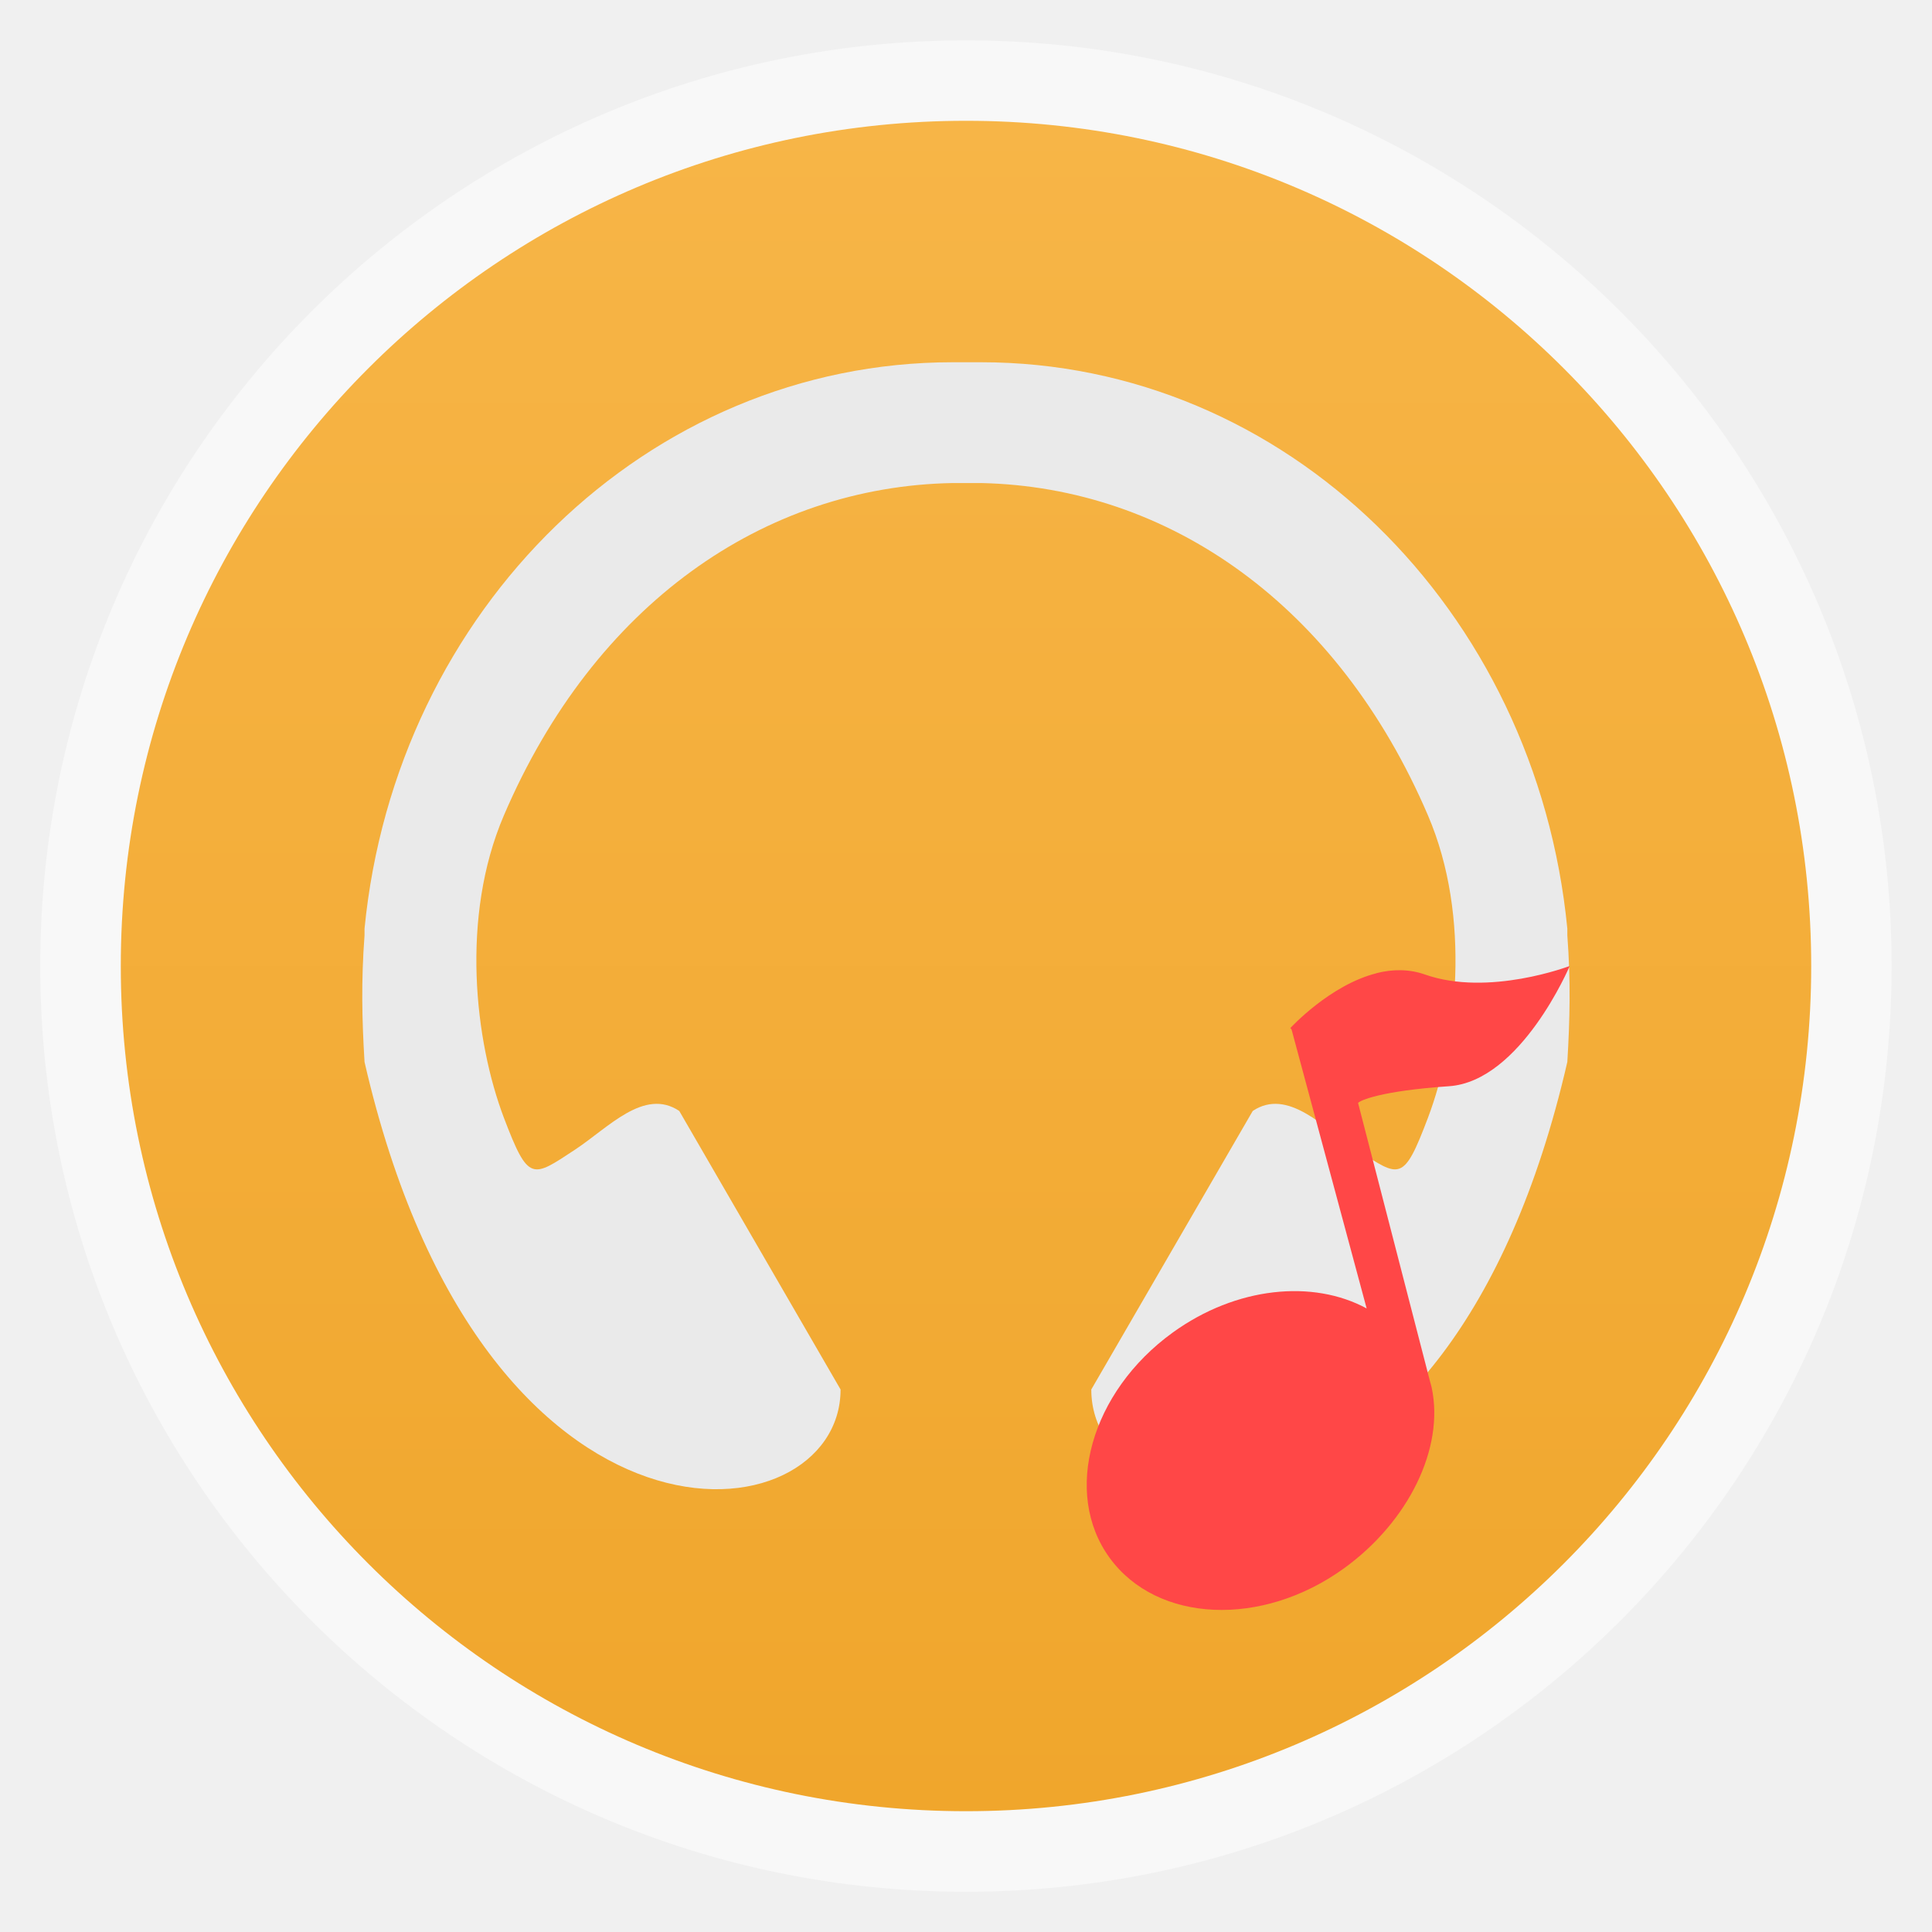
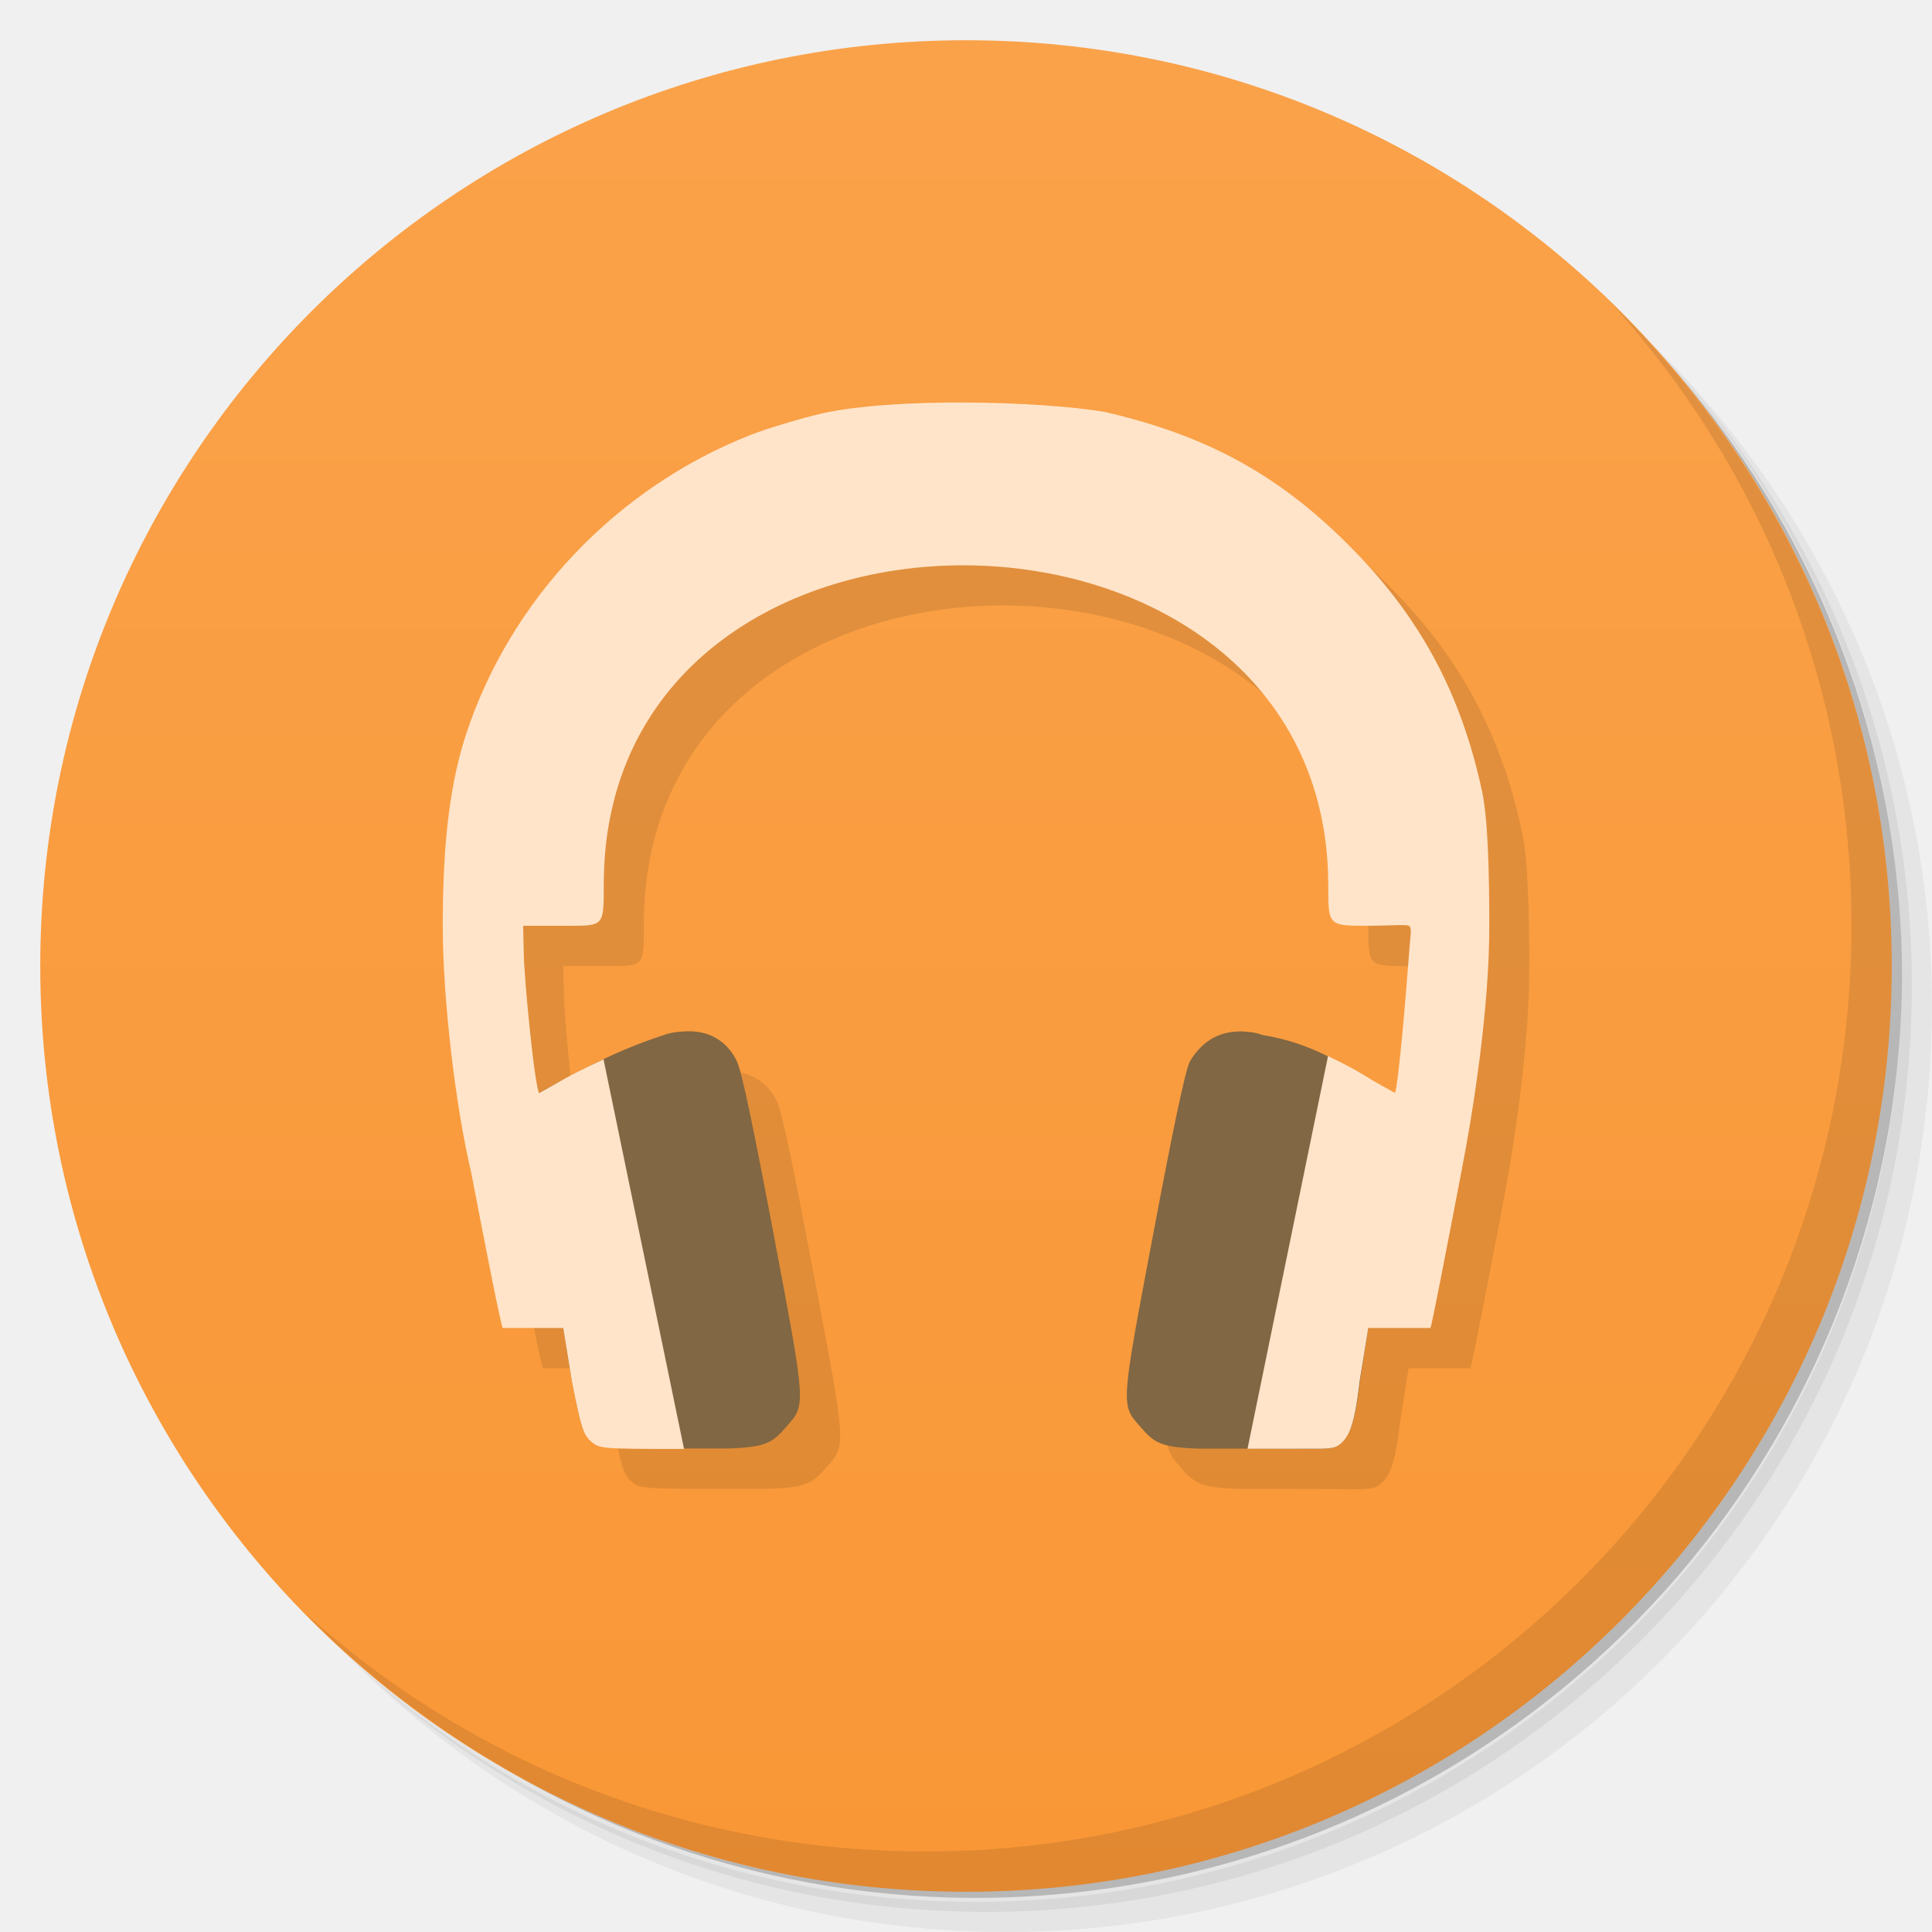
- <svg xmlns="http://www.w3.org/2000/svg" xmlns:xlink="http://www.w3.org/1999/xlink" width="48" viewBox="0 0 13.547 13.547" height="48">
+ <svg xmlns="http://www.w3.org/2000/svg" viewBox="0 0 48 48">
  <defs>
-     <linearGradient id="linearGradient3772">
-       <stop offset="0" style="stop-color:#f7b547" />
-       <stop offset="1" style="stop-color:#f0a62c" />
+     <linearGradient id="linearGradient3764" x1="1" x2="47" gradientUnits="userSpaceOnUse" gradientTransform="matrix(0,-1,1,0,-1.5e-6,48)">
+       <stop style="stop-color:#f99736;stop-opacity:1" />
+       <stop offset="1" style="stop-color:#faa24a;stop-opacity:1" />
    </linearGradient>
-     <linearGradient gradientTransform="translate(0 -13.54667)" xlink:href="#linearGradient3772" id="linearGradient3778" x1=".847" x2="12.7" gradientUnits="userSpaceOnUse" />
  </defs>
-   <g style="fill-rule:evenodd">
-     <rect width="12.982" x=".282" y=".283" rx="6.491" height="12.982" style="opacity:.5;fill:#fff" />
-     <rect width="11.853" x=".847" y="-12.7" rx="5.926" height="11.853" style="fill:url(#linearGradient3778)" transform="rotate(90)" />
+   <g>
+     <path d="m 36.31 5 c 5.859 4.062 9.688 10.831 9.688 18.5 c 0 12.426 -10.07 22.5 -22.5 22.5 c -7.669 0 -14.438 -3.828 -18.5 -9.688 c 1.037 1.822 2.306 3.499 3.781 4.969 c 4.085 3.712 9.514 5.969 15.469 5.969 c 12.703 0 23 -10.298 23 -23 c 0 -5.954 -2.256 -11.384 -5.969 -15.469 c -1.469 -1.475 -3.147 -2.744 -4.969 -3.781 z m 4.969 3.781 c 3.854 4.113 6.219 9.637 6.219 15.719 c 0 12.703 -10.297 23 -23 23 c -6.081 0 -11.606 -2.364 -15.719 -6.219 c 4.16 4.144 9.883 6.719 16.219 6.719 c 12.703 0 23 -10.298 23 -23 c 0 -6.335 -2.575 -12.06 -6.719 -16.219 z" style="opacity:0.05" />
+     <path d="m 41.28 8.781 c 3.712 4.085 5.969 9.514 5.969 15.469 c 0 12.703 -10.297 23 -23 23 c -5.954 0 -11.384 -2.256 -15.469 -5.969 c 4.113 3.854 9.637 6.219 15.719 6.219 c 12.703 0 23 -10.298 23 -23 c 0 -6.081 -2.364 -11.606 -6.219 -15.719 z" style="opacity:0.1" />
+     <path d="m 31.25 2.375 c 8.615 3.154 14.75 11.417 14.75 21.13 c 0 12.426 -10.07 22.5 -22.5 22.5 c -9.708 0 -17.971 -6.135 -21.12 -14.75 a 23 23 0 0 0 44.875 -7 a 23 23 0 0 0 -16 -21.875 z" style="opacity:0.2" />
  </g>
-   <path style="fill:#eaeaea" d="m 6.681,2.54 c -2.14,0 -3.906,1.733 -4.125,3.972 -6.315e-4,0.006 6.079e-4,0.013 0,0.02 -1.878e-4,0.002 1.849e-4,0.004 0,0.007 -6.098e-4,0.007 5.824e-4,0.013 0,0.02 -0.024,0.322 -0.018,0.587 0,0.887 0.836,3.64 3.338,3.357 3.338,2.297 L 4.763,7.79 C 4.517,7.625 4.265,7.908 4.031,8.062 3.73,8.26 3.706,8.291 3.533,7.837 c -0.203,-0.536 -0.306,-1.405 0,-2.119 0.634,-1.481 1.823,-2.307 3.148,-2.331 0.066,0 0.131,0 0.197,0 1.319,0.028 2.503,0.855 3.135,2.331 0.306,0.714 0.203,1.582 0,2.119 C 9.841,8.291 9.817,8.26 9.515,8.062 9.282,7.908 9.03,7.625 8.784,7.79 L 7.652,9.743 c 0,1.059 2.502,1.343 3.338,-2.297 0.018,-0.3 0.024,-0.565 0,-0.887 -5.9e-4,-0.007 6.09e-4,-0.013 0,-0.02 -1.84e-4,-0.002 1.88e-4,-0.004 0,-0.007 -6.1e-4,-0.006 6.3e-4,-0.013 0,-0.02 C 10.772,4.273 9.017,2.54 6.878,2.54 c -0.197,0 0,0 -0.197,0 z" />
-   <g style="fill:#ff4747" transform="matrix(.28222 0 0 .28222 7.05556 -285.7088)">
-     <path d="m 9.202,1036.542 c -1.165,0.293 -2.143,1.363 -2.143,1.363 l 0.03,0.034 1.866,6.932 c -1.334,-0.724 -3.239,-0.542 -4.817,0.598 -2.038,1.473 -2.747,3.984 -1.567,5.601 1.18,1.617 3.783,1.731 5.821,0.258 1.606,-1.161 2.501,-2.991 2.178,-4.494 -0.01,-0.047 -0.025,-0.091 -0.037,-0.137 l -1.791,-6.931 c 0.042,-0.061 0.564,-0.301 2.256,-0.416 1.79,-0.121 3.002,-2.988 3.002,-2.988 0,0 -2.013,0.771 -3.597,0.212 -0.396,-0.14 -0.813,-0.133 -1.201,-0.034 z" />
+   <g>
+     <path d="m 24 1 c 12.703 0 23 10.297 23 23 c 0 12.703 -10.297 23 -23 23 -12.703 0 -23 -10.297 -23 -23 0 -12.703 10.297 -23 23 -23 z" style="fill:url(#linearGradient3764);fill-opacity:1" />
+   </g>
+   <g>
+     <path d="m 40.03 7.531 c 3.712 4.084 5.969 9.514 5.969 15.469 0 12.703 -10.297 23 -23 23 c -5.954 0 -11.384 -2.256 -15.469 -5.969 4.178 4.291 10.01 6.969 16.469 6.969 c 12.703 0 23 -10.298 23 -23 0 -6.462 -2.677 -12.291 -6.969 -16.469 z" style="opacity:0.1" />
+   </g>
+   <g transform="matrix(3.543307,0,0,3.543307,-0.00502901,-0.002251)">
+     <g transform="translate(0.282086,0.2822222)" style="fill:#000;opacity:0.1;fill-opacity:1">
+       <path d="m 25.02 11 c -1.315 -0.008 -2.653 0.069 -3.566 0.264 -0.585 0.137 -1.397 0.38 -1.807 0.541 -3.343 1.315 -5.99 4.11 -7.08 7.475 -0.463 1.429 -0.567 3.112 -0.566 4.734 0 1.746 0.307 4.419 0.711 6.127 0.39 2.027 0.742 3.81 0.783 3.854 0.502 0 1 0 1.506 0 l 0.219 1.342 c 0.222 1.124 0.281 1.305 0.469 1.467 0.21 0.18 0.259 0.188 2.156 0.188 l 1.25 0 c 0.961 -0.032 1.105 -0.152 1.438 -0.529 0.499 -0.567 0.507 -0.471 -0.313 -4.809 -0.49 -2.595 -0.791 -4.04 -0.906 -4.279 -0.249 -0.517 -0.706 -0.769 -1.25 -0.748 -0.181 0.007 -0.368 0.021 -0.563 0.094 -1.163 0.383 -1.884 0.774 -3.094 1.436 l 0.002 0.014 -0.008 -0.004 c -0.112 -0.112 -0.374 -2.791 -0.387 -3.467 l -0.014 -0.695 l 1.141 0 c 0.86 0 0.859 0 0.859 -0.998 -0.033 -10.714 18 -10.517 18 0 0 0.999 0 1 0.988 1 0.494 0 0.95 -0.039 1.012 0 0.09 0.057 0.041 0.184 0 0.754 -0.05 0.699 -0.266 3.314 -0.352 3.404 -1.21 -0.661 -1.965 -1.232 -3.271 -1.443 -0.194 -0.072 -0.381 -0.087 -0.563 -0.094 -0.437 0 -0.903 0.162 -1.252 0.748 -0.115 0.239 -0.416 1.684 -0.906 4.279 -0.819 4.337 -0.811 4.242 -0.313 4.809 0.333 0.378 0.476 0.497 1.438 0.529 l 1.252 0 c 1.897 0 2.059 0.059 2.27 -0.121 0.188 -0.161 0.361 -0.403 0.484 -1.527 l 0.213 -1.348 l 1.535 0 c 0.038 -0.066 0.384 -1.871 0.768 -3.854 c 0.328 -1.698 0.697 -4.14 0.697 -6.125 0 -1.285 -0.028 -2.651 -0.182 -3.361 -0.536 -2.472 -1.567 -4.367 -3.338 -6.133 -1.742 -1.737 -3.512 -2.703 -6.03 -3.287 -0.823 -0.136 -2.115 -0.227 -3.43 -0.234" transform="matrix(0.2822222,0,0,0.2822222,-0.282086,-0.2822222)" />
+     </g>
+     <g transform="translate(-1.3618097e-4,0)">
+       <path d="m 3.951,9.312 -0.424,0 C 3.515,9.3 3.416,8.797 3.306,8.225 3.192,7.743 3.106,6.989 3.106,6.496 3.106,6.038 3.135,5.563 3.266,5.16 3.574,4.21 4.321,3.421 5.265,3.05 5.38,3.005 5.61,2.936 5.775,2.897 6.291,2.787 7.285,2.812 7.749,2.889 8.46,3.054 8.96,3.326 9.451,3.816 c 0.5,0.498 0.791,1.033 0.942,1.731 0.043,0.2 0.051,0.586 0.051,0.949 0,0.56 -0.104,1.25 -0.197,1.729 -0.108,0.56 -0.205,1.069 -0.216,1.087 l -0.433,0 c 0.183,-1.646 0,0 0.183,-1.646 0.024,-0.024 0.085,-0.764 0.099,-0.961 0.011,-0.161 0.025,-0.197 0,-0.213 -0.018,-0.011 -0.146,0 -0.286,0 -0.279,0 -0.279,0 -0.279,-0.282 0,-2.968 -5.089,-3.02 -5.08,0 0,0.282 0,0.282 -0.243,0.282 l -0.322,0 0.004,0.196 c 0.004,0.191 0.078,0.947 0.109,0.978 z" style="fill:#ffe4c9;fill-opacity:1" />
+       <path d="M 4.815,7.232 C 4.764,7.234 4.711,7.238 4.656,7.258 4.328,7.366 4.124,7.477 3.783,7.663 L 3.951,9.311 4.013,9.69 c 0.063,0.317 0.079,0.369 0.132,0.414 0.059,0.051 0.073,0.053 0.609,0.053 l 0.353,0 C 5.378,10.148 5.419,10.114 5.513,10.007 5.654,9.847 5.656,9.874 5.425,8.65 5.287,7.918 5.202,7.51 5.169,7.443 5.099,7.297 4.97,7.226 4.816,7.232" style="fill:#816743;fill-opacity:1" />
+       <path d="M 8.696,7.232 C 8.747,7.234 8.8,7.238 8.855,7.258 9.224,7.318 9.437,7.479 9.779,7.666 L 9.596,9.312 9.536,9.693 C 9.501,10.01 9.453,10.078 9.4,10.124 9.341,10.175 9.294,10.158 8.759,10.158 l -0.353,0 C 8.135,10.149 8.094,10.115 8,10.008 7.859,9.848 7.857,9.875 8.088,8.651 8.226,7.919 8.311,7.511 8.344,7.444 8.442,7.279 8.574,7.233 8.697,7.233 Z" style="fill:#816743;fill-opacity:1" />
+       <path transform="scale(0.2822222,0.2822222)" d="m 15,26.321 c -1,0.469 -1,0.512 -1.594,0.835 L 12,30 l 2,3 0.219,1.344 c 0.222,1.124 0.281,1.307 0.469,1.469 0.21,0.18 0.259,0.188 2.156,0.188 l 0.156,0" style="fill:#ffe4c9;fill-opacity:1;stroke:none" />
+       <path transform="scale(0.2822222,0.2822222)" d="m 33,26.24 -2,9.756 0.031,0 1.781,0 c 0.304,-0.008 0.395,-0.035 0.5,-0.125 0.188,-0.161 0.345,-0.407 0.469,-1.531 L 34,32.996 l 2,-3 -1.344,-2.844 C 33.603,26.577 34,26.73 33,26.24" style="fill:#ffe4c9;fill-opacity:1;stroke:none" />
+     </g>
  </g>
</svg>
